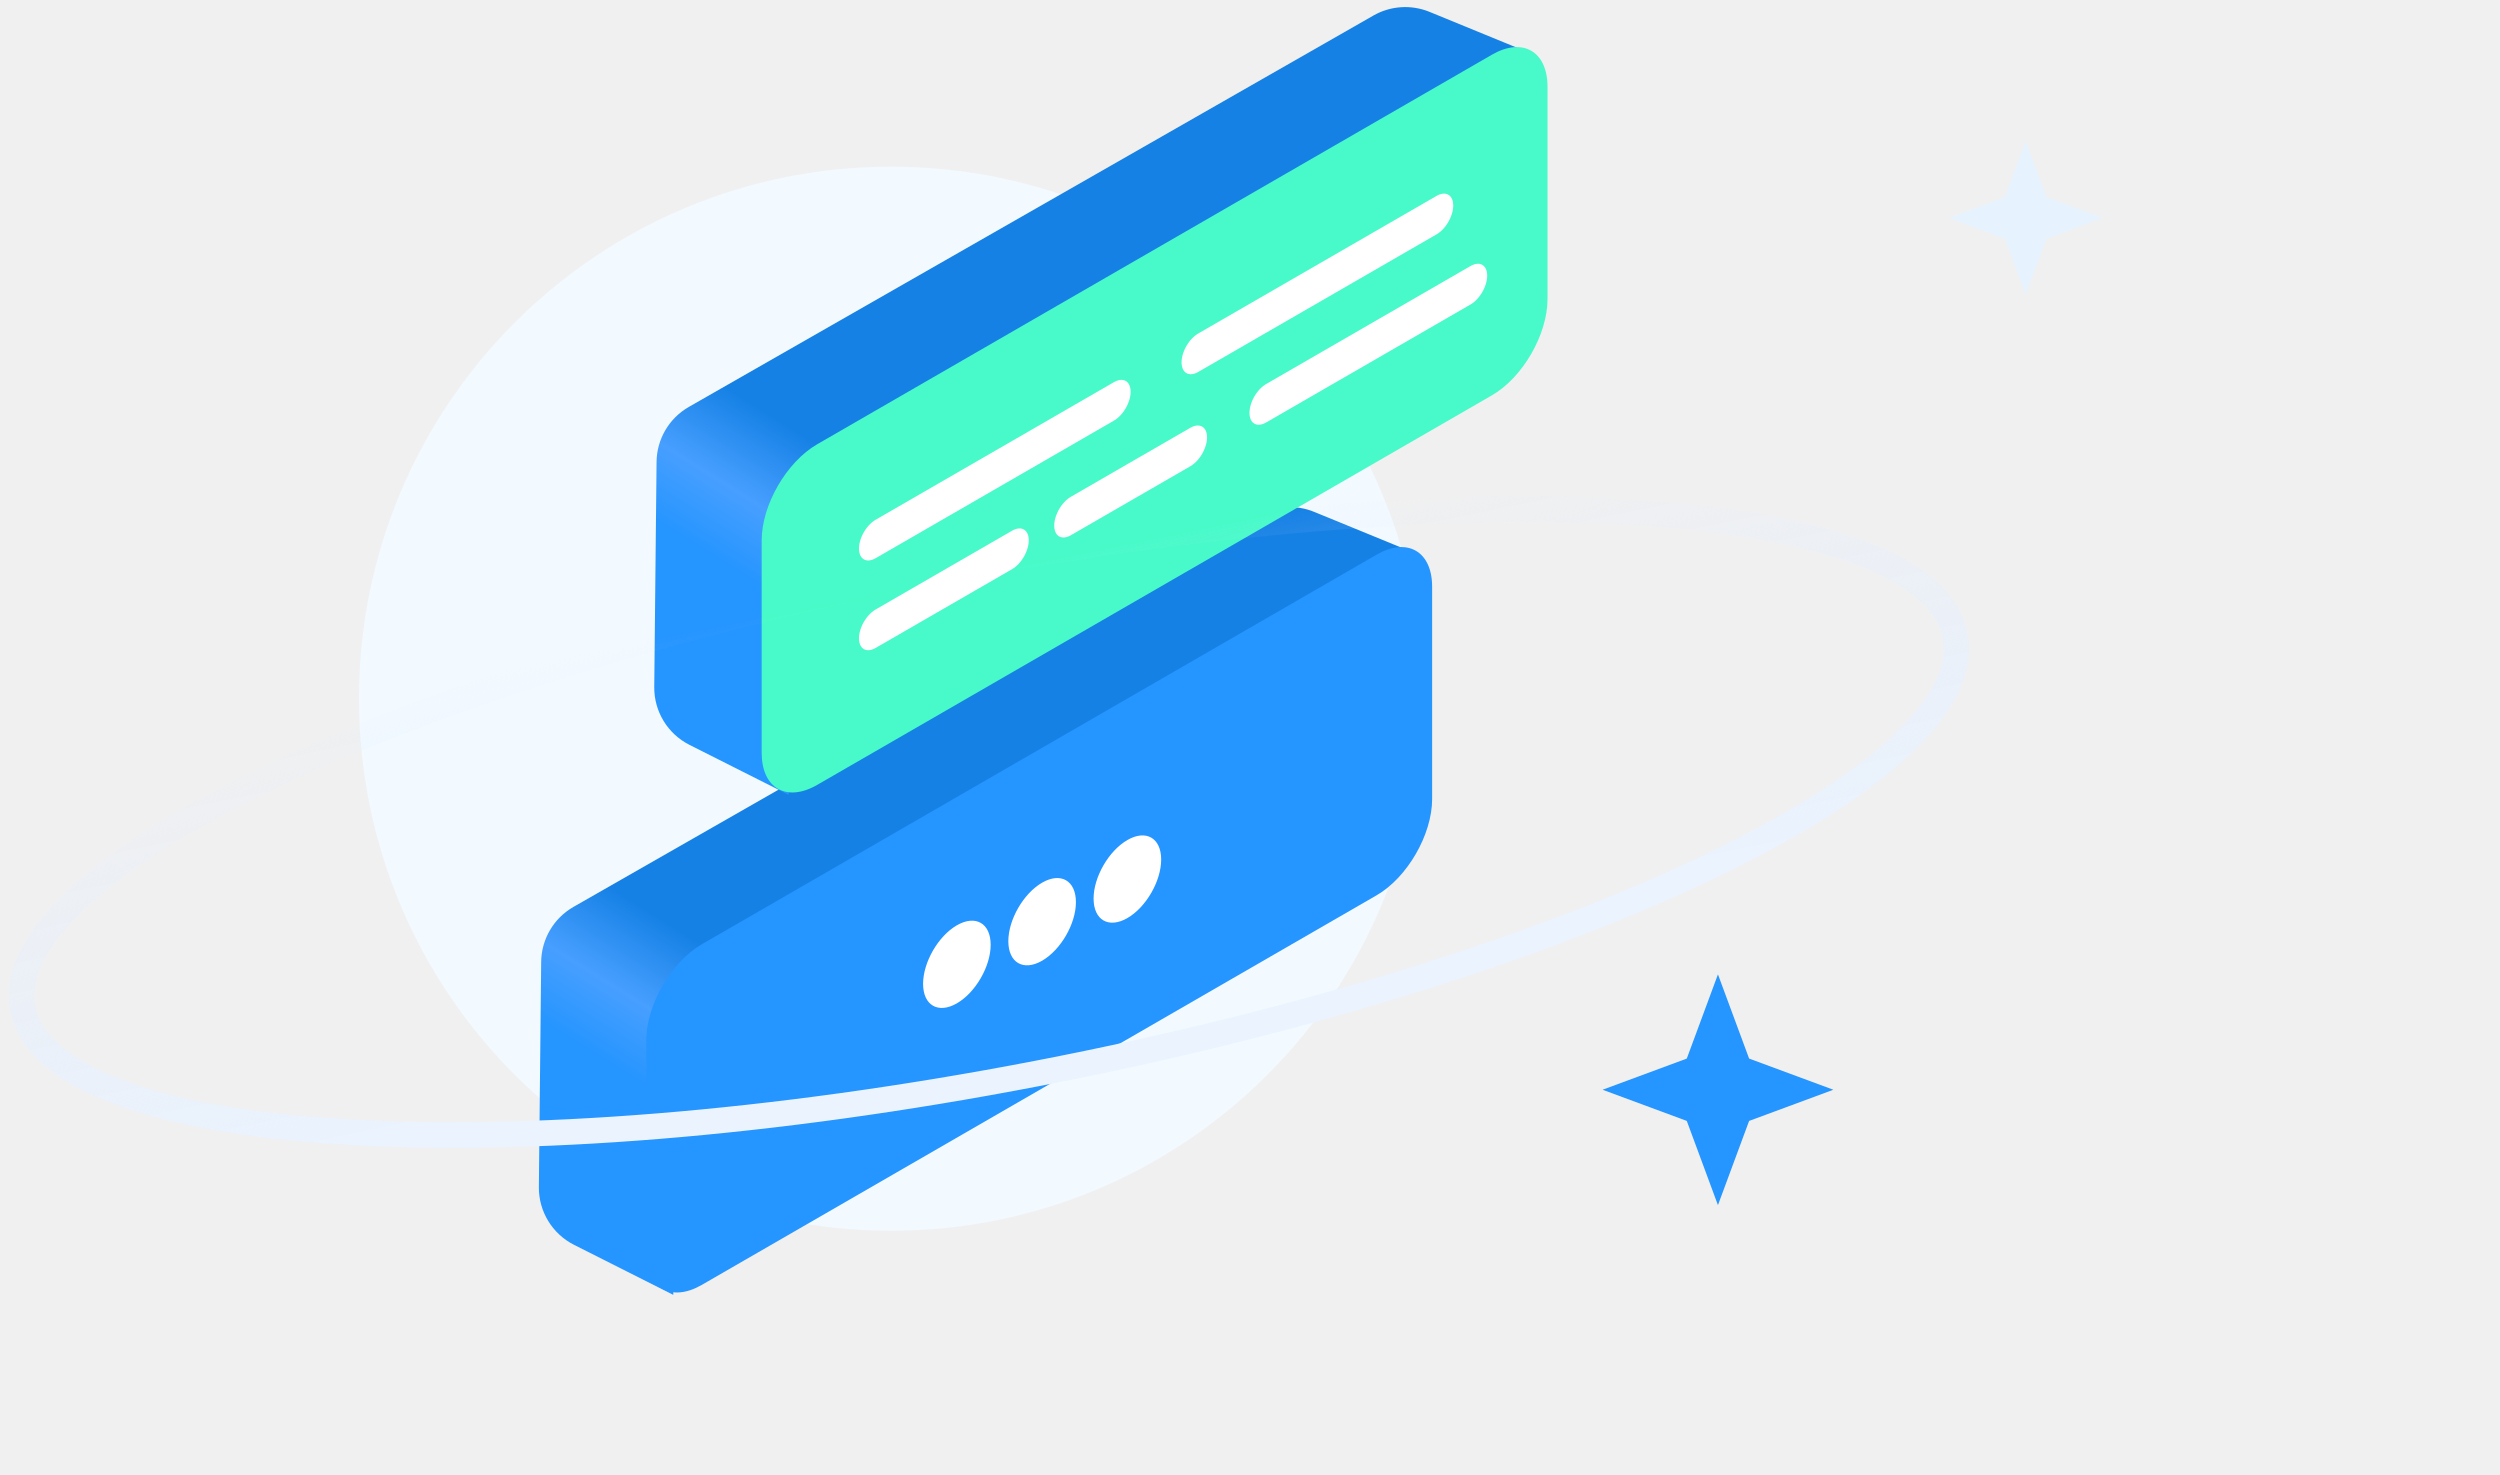
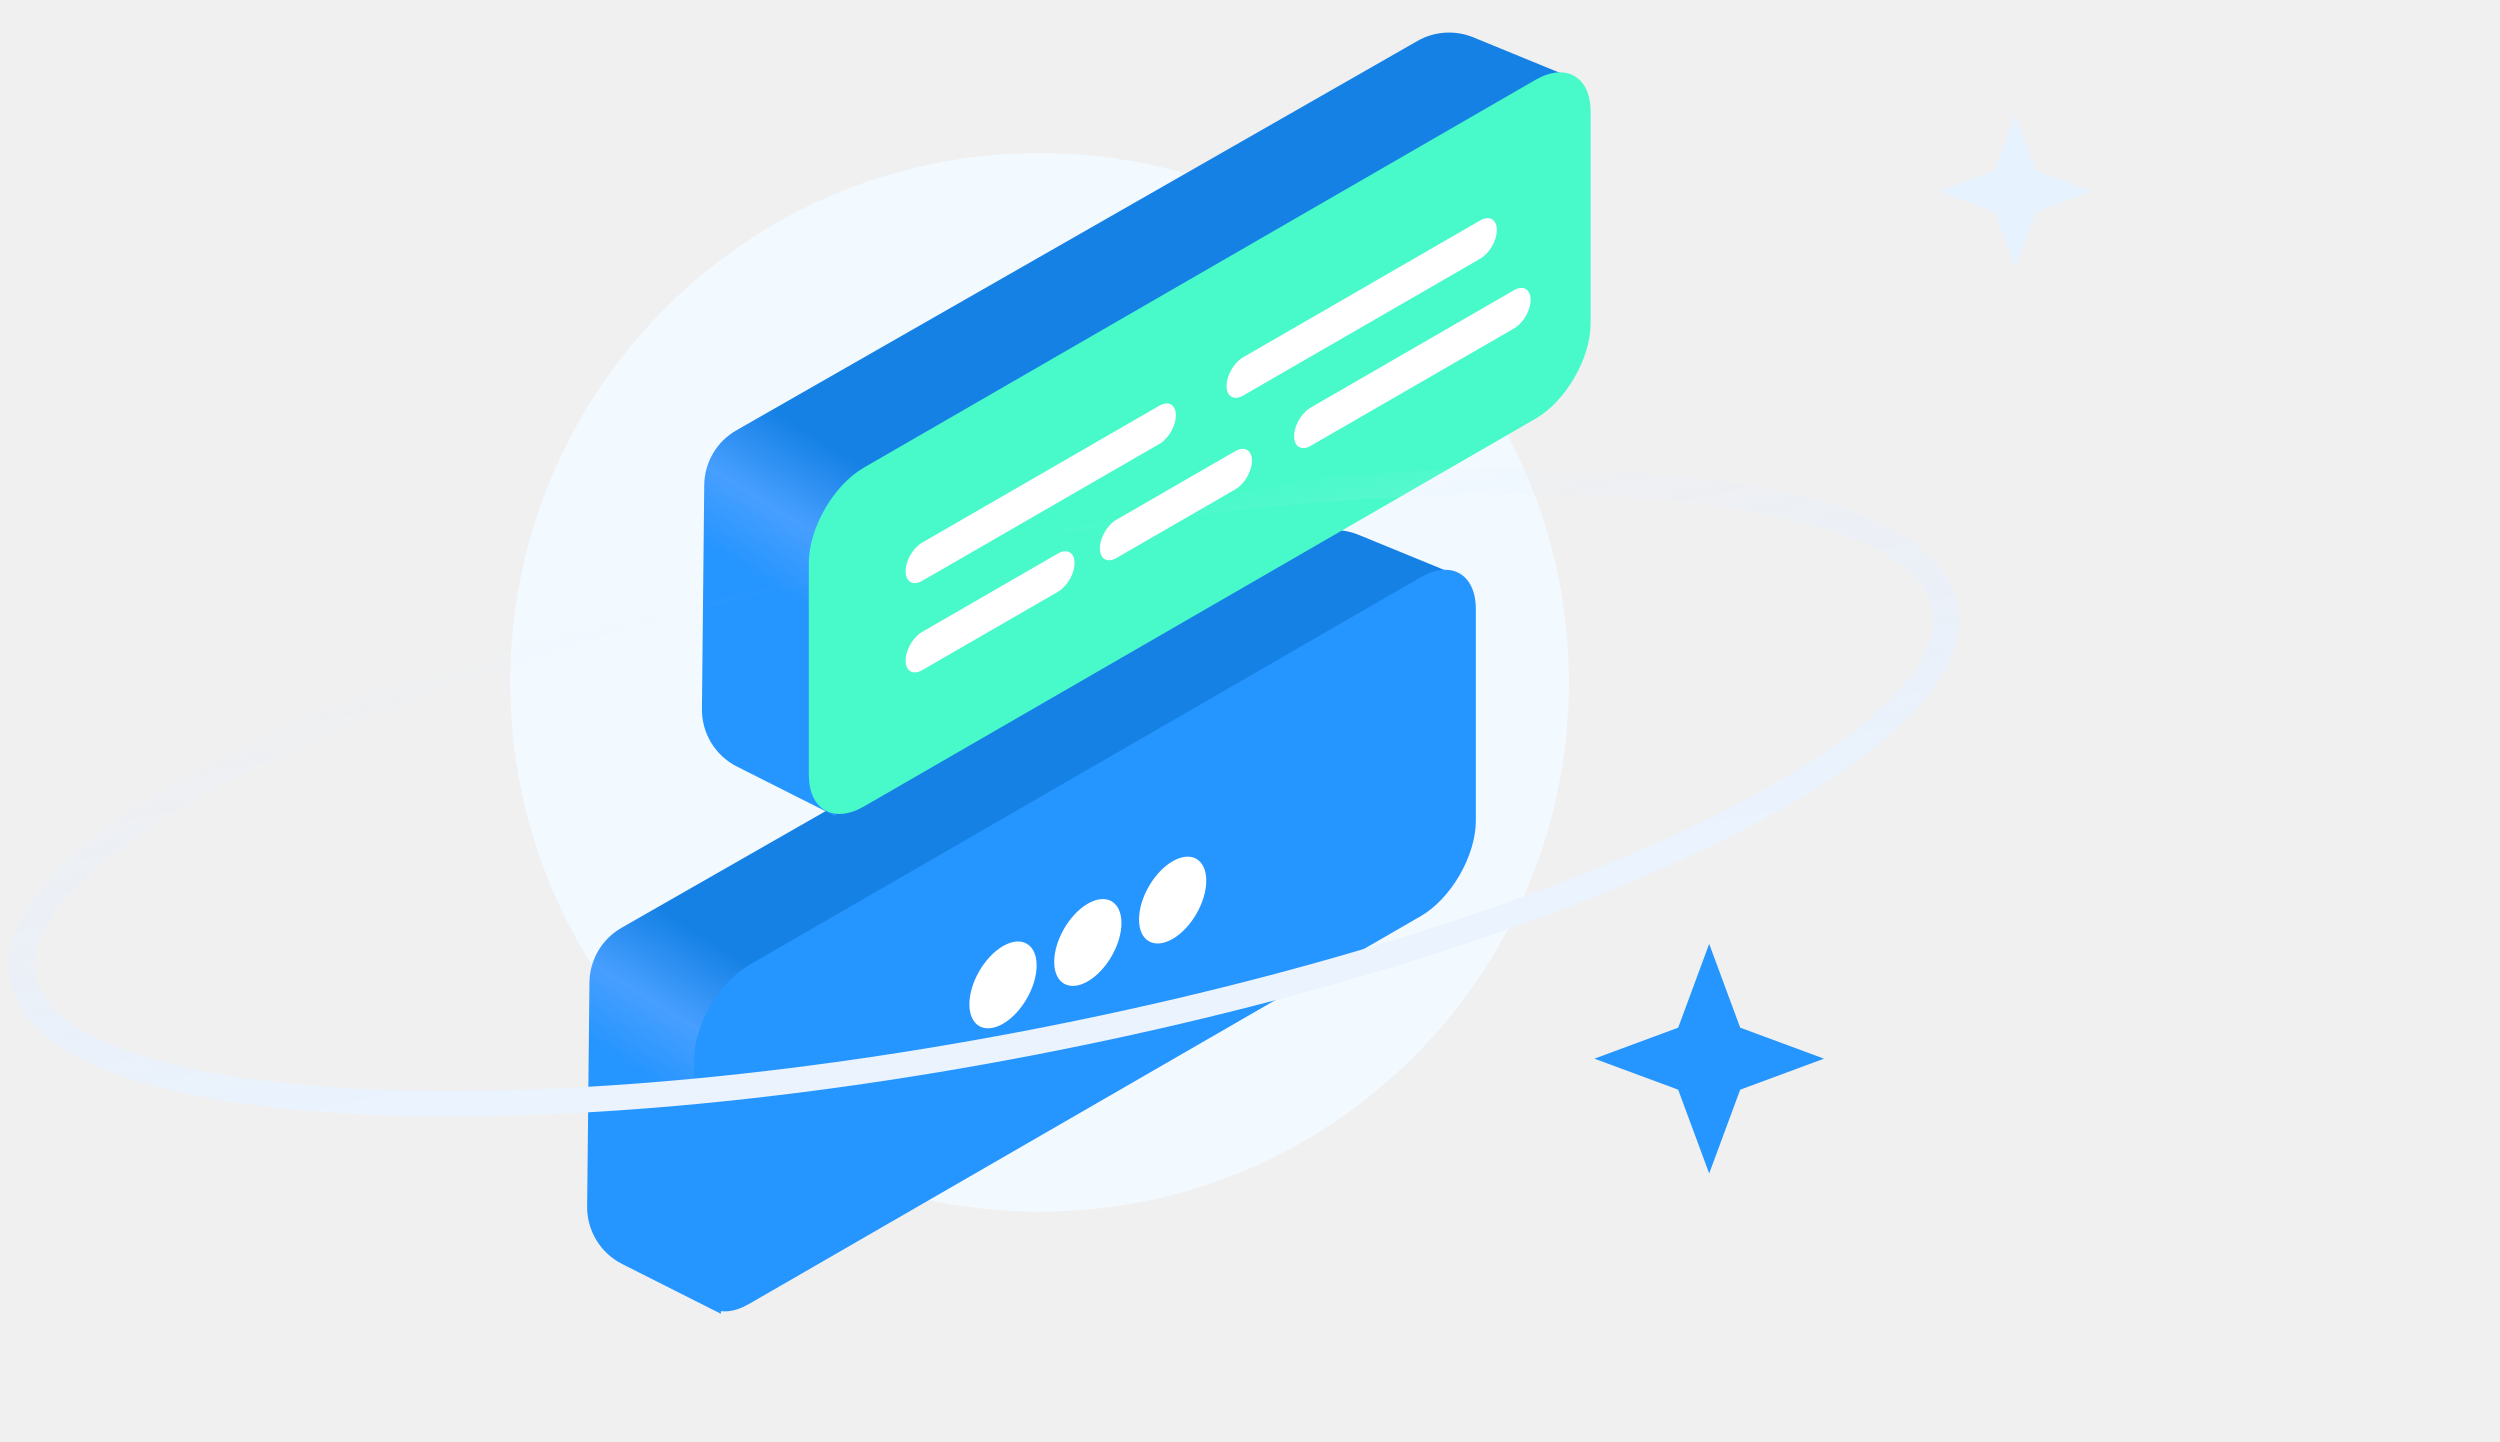
- <svg xmlns="http://www.w3.org/2000/svg" width="195" height="115" viewBox="0 0 195 115" fill="none">
-   <circle cx="69.5" cy="54.5" r="41.5" fill="#F2F9FF" />
-   <path d="M110 43L102.504 39.926C101.078 39.342 99.463 39.447 98.125 40.212L44.73 70.739C43.189 71.62 42.23 73.253 42.212 75.028L42.032 92.584C42.012 94.49 43.078 96.242 44.781 97.1L52.516 101L52.654 82.625L55.644 76.645L110 43Z" fill="url(#paint0_linear_579_9724)" />
-   <path d="M111.706 45.764C111.706 43.003 109.767 41.883 107.376 43.264L54.74 73.653C52.349 75.034 50.41 78.392 50.41 81.153L50.41 97.722C50.41 100.483 52.349 101.603 54.74 100.222L107.376 69.832C109.767 68.452 111.706 65.094 111.706 62.333L111.706 45.764Z" fill="#2595FF" />
-   <circle r="3.044" transform="matrix(0.866025 -0.5 -2.20305e-08 -1 74.6365 75.2166)" fill="white" />
-   <circle r="3.044" transform="matrix(0.866025 -0.5 -2.20305e-08 -1 81.2859 71.8914)" fill="white" />
-   <circle r="3.044" transform="matrix(0.866025 -0.5 -2.20305e-08 -1 87.9358 68.5662)" fill="white" />
-   <path d="M119 4L111.504 0.926C110.078 0.342 108.463 0.447 107.125 1.212L53.73 31.739C52.189 32.62 51.23 34.253 51.212 36.028L51.032 53.584C51.012 55.49 52.078 57.242 53.781 58.1L61.516 62L61.654 43.625L64.644 37.645L119 4Z" fill="url(#paint1_linear_579_9724)" />
-   <path d="M120.706 6.764C120.706 4.003 118.767 2.883 116.376 4.264L63.74 34.653C61.349 36.034 59.41 39.392 59.41 42.153L59.41 58.722C59.41 61.483 61.349 62.602 63.74 61.222L116.376 30.832C118.767 29.452 120.706 26.094 120.706 23.333L120.706 6.764Z" fill="#48FAC9" />
-   <line x1="1.5" y1="-1.5" x2="22.967" y2="-1.5" transform="matrix(0.866025 -0.5 2.20305e-08 1 67 44.29)" stroke="white" stroke-width="3" stroke-linecap="round" />
-   <line x1="1.5" y1="-1.5" x2="22.967" y2="-1.5" transform="matrix(0.866025 -0.5 2.20305e-08 1 92.1621 29.7627)" stroke="white" stroke-width="3" stroke-linecap="round" />
-   <line x1="1.5" y1="-1.5" x2="13.792" y2="-1.5" transform="matrix(0.866025 -0.5 2.20305e-08 1 67 51.29)" stroke="white" stroke-width="3" stroke-linecap="round" />
-   <line x1="1.5" y1="-1.5" x2="12.263" y2="-1.5" transform="matrix(0.866025 -0.5 2.20305e-08 1 82.2297 42.4971)" stroke="white" stroke-width="3" stroke-linecap="round" />
-   <line x1="1.5" y1="-1.5" x2="19.909" y2="-1.5" transform="matrix(0.866025 -0.5 2.20305e-08 1 97.4595 33.7041)" stroke="white" stroke-width="3" stroke-linecap="round" />
-   <path d="M134 76L136.431 82.569L143 85L136.431 87.431L134 94L131.569 87.431L125 85L131.569 82.569L134 76Z" fill="#2595FF" />
-   <path d="M158 11L159.621 15.38L164 17L159.621 18.62L158 23L156.379 18.62L152 17L156.379 15.38L158 11Z" fill="#E6F3FF" />
-   <ellipse cx="77.14" cy="64.132" rx="76.75" ry="19.955" transform="rotate(-10.9188 77.1404 64.1319)" stroke="url(#paint2_linear_579_9724)" stroke-width="2" stroke-linecap="round" />
+ <svg xmlns="http://www.w3.org/2000/svg" width="196" height="113" viewBox="0 0 196 113" fill="none">
+   <circle cx="81.5" cy="53.5" r="41.5" fill="#F2F9FF" />
+   <path d="M114 45L106.504 41.926C105.078 41.342 103.463 41.447 102.125 42.212L48.73 72.739C47.189 73.62 46.23 75.253 46.212 77.028L46.032 94.584C46.012 96.49 47.078 98.242 48.781 99.1L56.516 103L56.654 84.625L59.644 78.645L114 45Z" fill="url(#paint0_linear_580_9867)" />
+   <path d="M115.706 47.764C115.706 45.003 113.767 43.883 111.376 45.264L58.74 75.653C56.349 77.034 54.41 80.392 54.41 83.153L54.41 99.722C54.41 102.483 56.349 103.603 58.74 102.222L111.376 71.832C113.767 70.452 115.706 67.094 115.706 64.333L115.706 47.764Z" fill="#2595FF" />
+   <circle r="3.044" transform="matrix(0.866025 -0.5 -2.20305e-08 -1 78.6365 77.2166)" fill="white" />
+   <circle r="3.044" transform="matrix(0.866025 -0.5 -2.20305e-08 -1 85.2859 73.8914)" fill="white" />
+   <circle r="3.044" transform="matrix(0.866025 -0.5 -2.20305e-08 -1 91.9358 70.5662)" fill="white" />
+   <path d="M123 6L115.504 2.926C114.078 2.342 112.463 2.447 111.125 3.212L57.73 33.739C56.189 34.62 55.23 36.253 55.212 38.028L55.032 55.584C55.012 57.49 56.078 59.242 57.781 60.1L65.516 64L65.654 45.625L68.644 39.645L123 6Z" fill="url(#paint1_linear_580_9867)" />
+   <path d="M124.706 8.764C124.706 6.003 122.767 4.883 120.376 6.264L67.74 36.653C65.349 38.034 63.41 41.392 63.41 44.153L63.41 60.722C63.41 63.483 65.349 64.603 67.74 63.222L120.376 32.833C122.767 31.452 124.706 28.094 124.706 25.333L124.706 8.764Z" fill="#48FAC9" />
+   <line x1="1.5" y1="-1.5" x2="22.967" y2="-1.5" transform="matrix(0.866025 -0.5 2.20305e-08 1 71 46.29)" stroke="white" stroke-width="3" stroke-linecap="round" />
+   <line x1="1.5" y1="-1.5" x2="22.967" y2="-1.5" transform="matrix(0.866025 -0.5 2.20305e-08 1 96.1621 31.7627)" stroke="white" stroke-width="3" stroke-linecap="round" />
+   <line x1="1.5" y1="-1.5" x2="13.792" y2="-1.5" transform="matrix(0.866025 -0.5 2.20305e-08 1 71 53.29)" stroke="white" stroke-width="3" stroke-linecap="round" />
+   <line x1="1.5" y1="-1.5" x2="12.263" y2="-1.5" transform="matrix(0.866025 -0.5 2.20305e-08 1 86.2297 44.4971)" stroke="white" stroke-width="3" stroke-linecap="round" />
+   <line x1="1.5" y1="-1.5" x2="19.909" y2="-1.5" transform="matrix(0.866025 -0.5 2.20305e-08 1 101.459 35.7041)" stroke="white" stroke-width="3" stroke-linecap="round" />
+   <path d="M134 74L136.431 80.569L143 83L136.431 85.431L134 92L131.569 85.431L125 83L131.569 80.569L134 74Z" fill="#2595FF" />
+   <path d="M158 9L159.621 13.38L164 15L159.621 16.62L158 21L156.379 16.62L152 15L156.379 13.38L158 9Z" fill="#E6F3FF" />
+   <ellipse cx="77.14" cy="62.132" rx="76.75" ry="19.955" transform="rotate(-10.9188 77.1404 62.1319)" stroke="url(#paint2_linear_580_9867)" stroke-width="2" stroke-linecap="round" />
  <defs>
-     <linearGradient id="paint0_linear_579_9724" x1="63.868" y1="44.506" x2="33.968" y2="92.347" gradientUnits="userSpaceOnUse">
+     <linearGradient id="paint0_linear_580_9867" x1="67.868" y1="46.506" x2="37.968" y2="94.347" gradientUnits="userSpaceOnUse">
      <stop offset="0.524" stop-color="#1681E5" />
      <stop offset="0.638" stop-color="#479FFF" />
      <stop offset="0.733" stop-color="#2595FF" />
    </linearGradient>
-     <linearGradient id="paint1_linear_579_9724" x1="72.868" y1="5.506" x2="42.968" y2="53.347" gradientUnits="userSpaceOnUse">
+     <linearGradient id="paint1_linear_580_9867" x1="76.868" y1="7.506" x2="46.968" y2="55.347" gradientUnits="userSpaceOnUse">
      <stop offset="0.524" stop-color="#1681E5" />
      <stop offset="0.638" stop-color="#479FFF" />
      <stop offset="0.733" stop-color="#2595FF" />
    </linearGradient>
-     <linearGradient id="paint2_linear_579_9724" x1="42.972" y1="79.492" x2="42.56" y2="45.175" gradientUnits="userSpaceOnUse">
+     <linearGradient id="paint2_linear_580_9867" x1="42.972" y1="77.492" x2="42.56" y2="43.175" gradientUnits="userSpaceOnUse">
      <stop stop-color="#EAF3FE" />
      <stop offset="1" stop-color="#E3EDFF" stop-opacity="0" />
    </linearGradient>
  </defs>
</svg>
